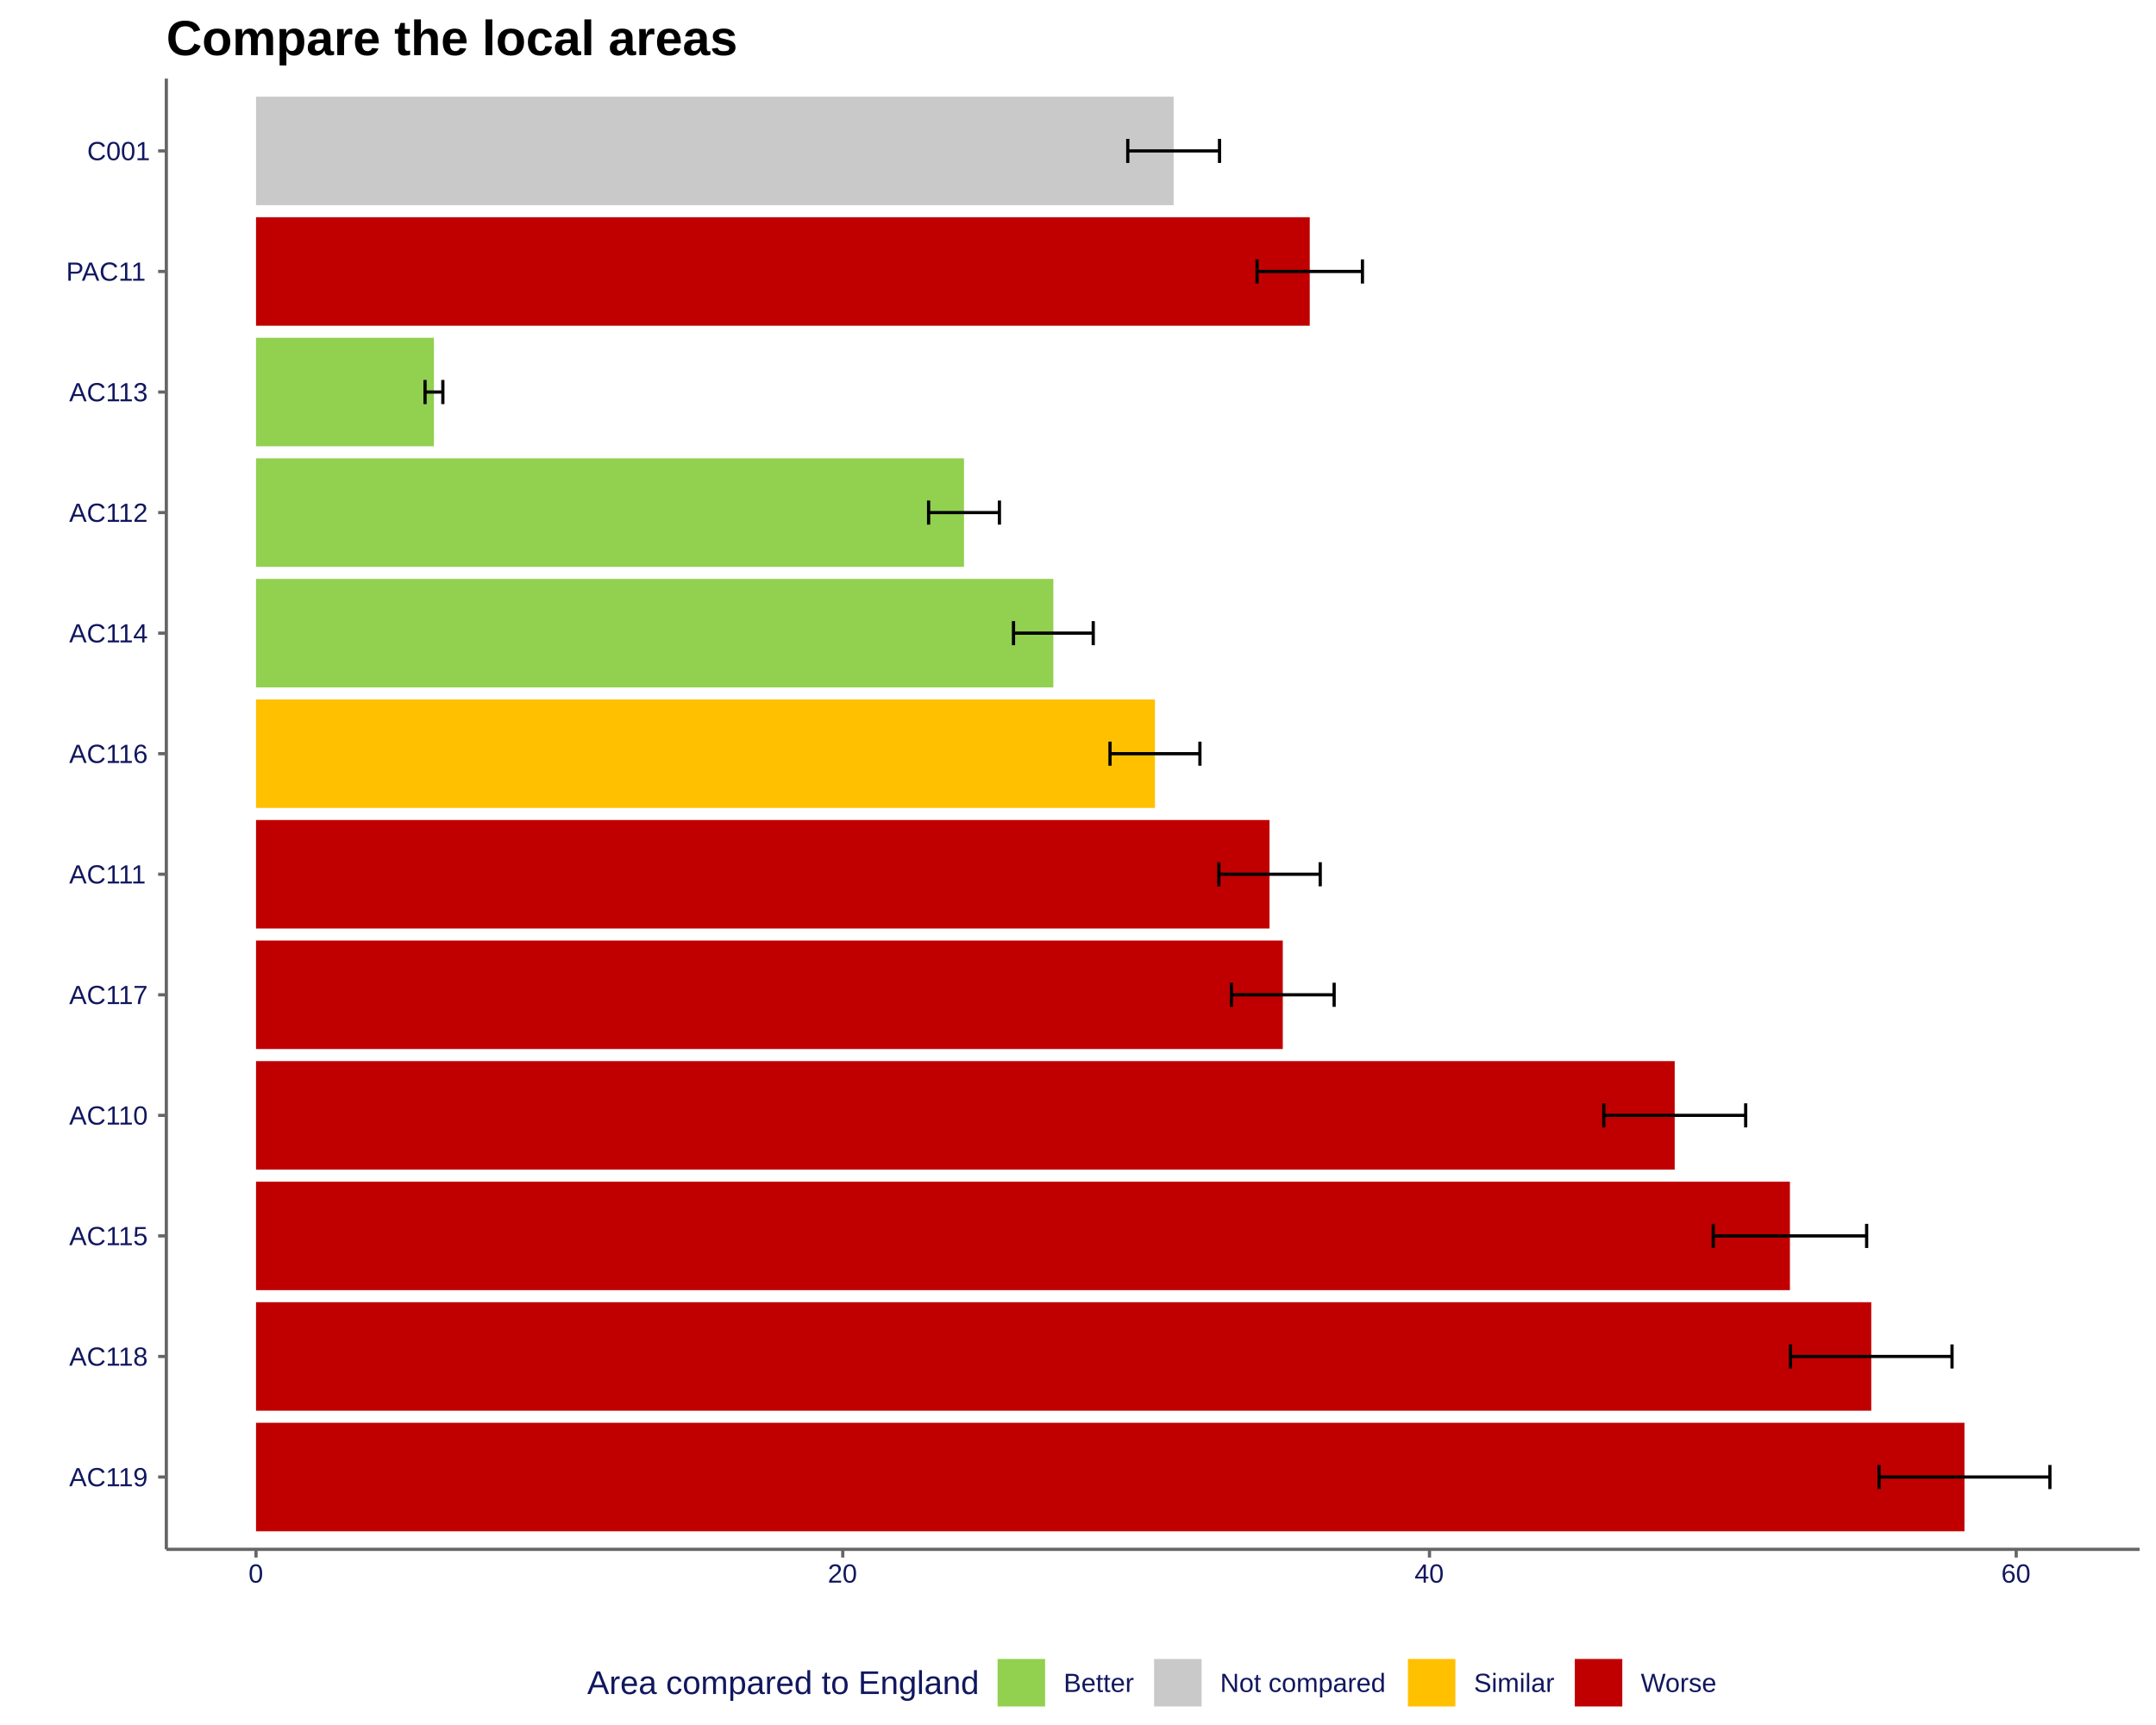
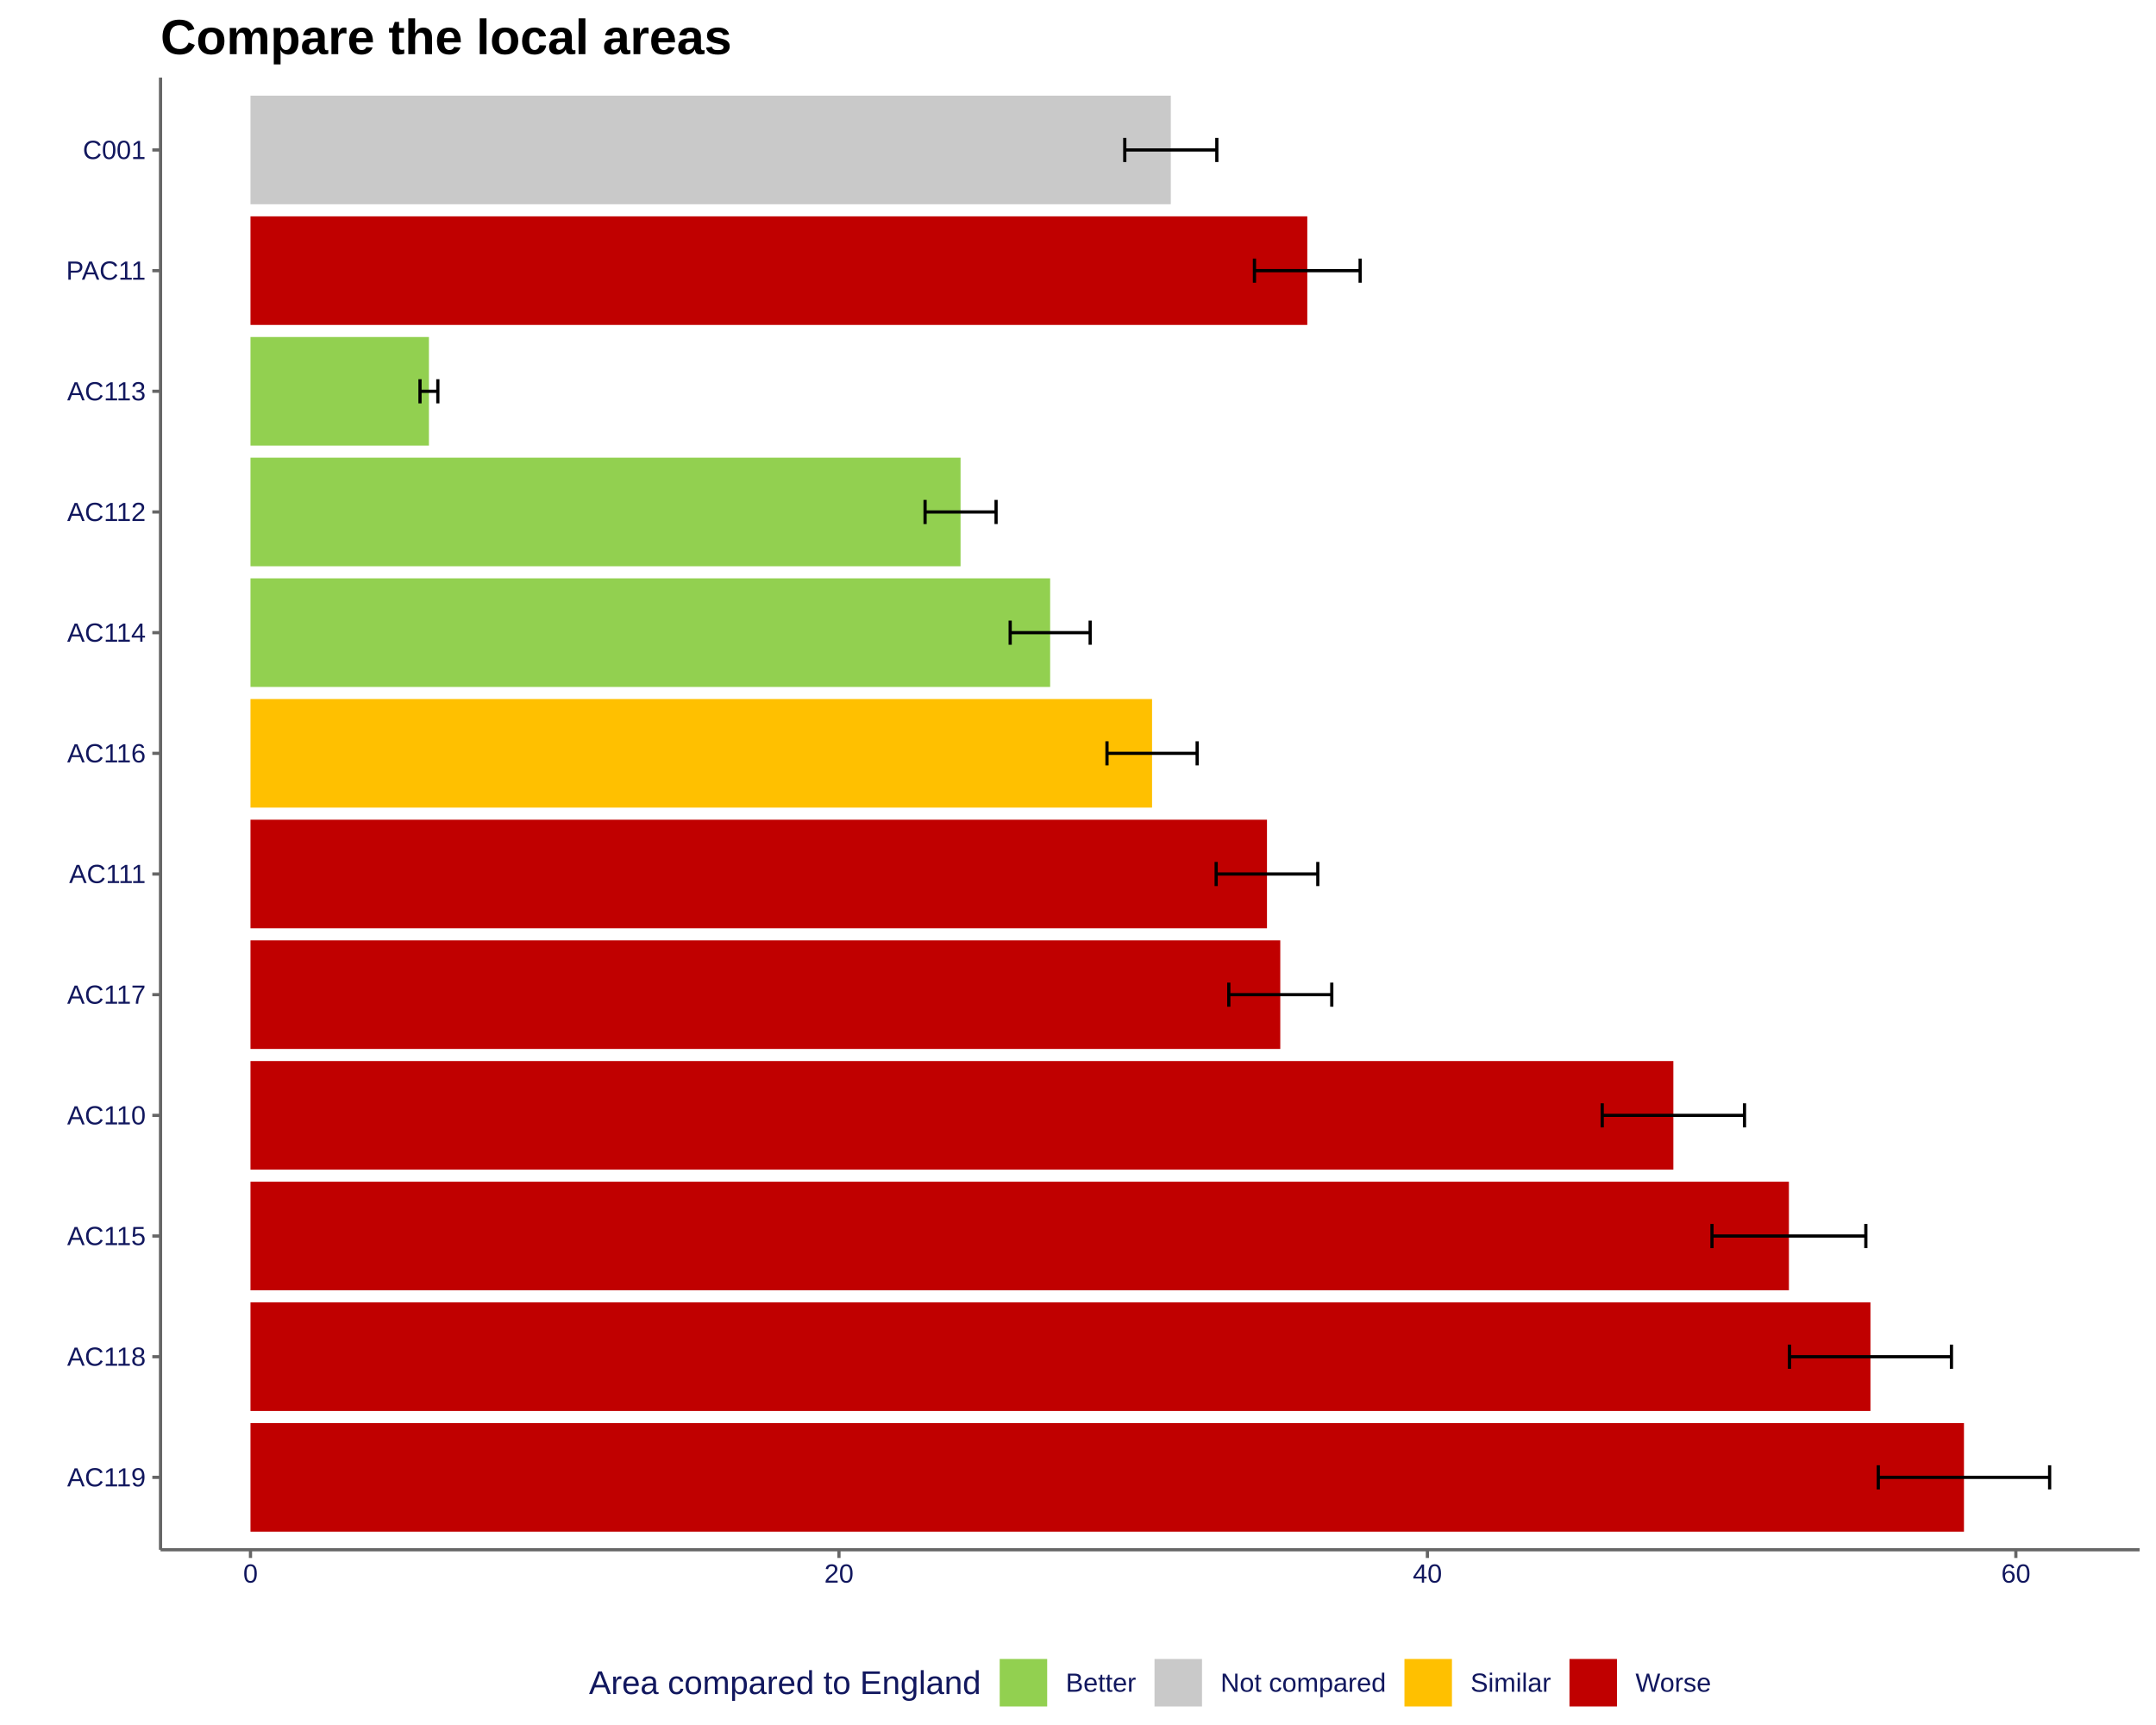
<svg xmlns="http://www.w3.org/2000/svg" viewBox="0 0 720.00 576.00">
  <defs>
    <style type="text/css">
-     line, polyline, path, rect, circle {
+     line, polyline, polygon, path, rect, circle {
      fill: none;
      stroke: #000000;
      stroke-linecap: round;
      stroke-linejoin: round;
      stroke-miterlimit: 10.00;
    }
  </style>
  </defs>
  <rect width="100%" height="100%" style="stroke: none; fill: #FFFFFF;" />
  <defs>
-     <clipPath id="cpNTUuNTQ5M3w3MTQuNTIxfDUxNy4zNDZ8MjYuMjQyMw==">
-       <rect x="55.55" y="26.24" width="658.97" height="491.10" />
+     <clipPath id="cpNTMuNjF8NzE0LjUyfDUxNy40OXwyNS45MA==">
+       <rect x="53.61" y="25.90" width="660.91" height="491.59" />
    </clipPath>
  </defs>
-   <rect x="85.50" y="475.08" width="570.54" height="36.23" style="stroke-width: 1.07; stroke: none; stroke-linecap: butt; fill: #C00000;" clip-path="url(#cpNTUuNTQ5M3w3MTQuNTIxfDUxNy4zNDZ8MjYuMjQyMw==)" />
-   <rect x="85.50" y="434.82" width="539.41" height="36.23" style="stroke-width: 1.07; stroke: none; stroke-linecap: butt; fill: #C00000;" clip-path="url(#cpNTUuNTQ5M3w3MTQuNTIxfDUxNy4zNDZ8MjYuMjQyMw==)" />
-   <rect x="85.50" y="394.57" width="512.25" height="36.23" style="stroke-width: 1.07; stroke: none; stroke-linecap: butt; fill: #C00000;" clip-path="url(#cpNTUuNTQ5M3w3MTQuNTIxfDUxNy4zNDZ8MjYuMjQyMw==)" />
-   <rect x="85.50" y="354.32" width="473.77" height="36.23" style="stroke-width: 1.07; stroke: none; stroke-linecap: butt; fill: #C00000;" clip-path="url(#cpNTUuNTQ5M3w3MTQuNTIxfDUxNy4zNDZ8MjYuMjQyMw==)" />
-   <rect x="85.50" y="314.06" width="342.89" height="36.23" style="stroke-width: 1.07; stroke: none; stroke-linecap: butt; fill: #C00000;" clip-path="url(#cpNTUuNTQ5M3w3MTQuNTIxfDUxNy4zNDZ8MjYuMjQyMw==)" />
-   <rect x="85.50" y="273.81" width="338.46" height="36.23" style="stroke-width: 1.07; stroke: none; stroke-linecap: butt; fill: #C00000;" clip-path="url(#cpNTUuNTQ5M3w3MTQuNTIxfDUxNy4zNDZ8MjYuMjQyMw==)" />
-   <rect x="85.50" y="233.55" width="300.20" height="36.23" style="stroke-width: 1.07; stroke: none; stroke-linecap: butt; fill: #FFC000;" clip-path="url(#cpNTUuNTQ5M3w3MTQuNTIxfDUxNy4zNDZ8MjYuMjQyMw==)" />
-   <rect x="85.50" y="193.30" width="266.27" height="36.23" style="stroke-width: 1.07; stroke: none; stroke-linecap: butt; fill: #92D050;" clip-path="url(#cpNTUuNTQ5M3w3MTQuNTIxfDUxNy4zNDZ8MjYuMjQyMw==)" />
-   <rect x="85.50" y="153.04" width="236.43" height="36.23" style="stroke-width: 1.07; stroke: none; stroke-linecap: butt; fill: #92D050;" clip-path="url(#cpNTUuNTQ5M3w3MTQuNTIxfDUxNy4zNDZ8MjYuMjQyMw==)" />
-   <rect x="85.50" y="112.79" width="59.41" height="36.23" style="stroke-width: 1.07; stroke: none; stroke-linecap: butt; fill: #92D050;" clip-path="url(#cpNTUuNTQ5M3w3MTQuNTIxfDUxNy4zNDZ8MjYuMjQyMw==)" />
-   <rect x="85.50" y="72.53" width="351.89" height="36.23" style="stroke-width: 1.07; stroke: none; stroke-linecap: butt; fill: #C00000;" clip-path="url(#cpNTUuNTQ5M3w3MTQuNTIxfDUxNy4zNDZ8MjYuMjQyMw==)" />
-   <rect x="85.50" y="32.28" width="306.44" height="36.23" style="stroke-width: 1.07; stroke: none; stroke-linecap: butt; fill: #C9C9C9;" clip-path="url(#cpNTUuNTQ5M3w3MTQuNTIxfDUxNy4zNDZ8MjYuMjQyMw==)" />
-   <polyline points="582.97,376.46 582.97,368.40 " style="stroke-width: 1.07; stroke-linecap: butt;" clip-path="url(#cpNTUuNTQ5M3w3MTQuNTIxfDUxNy4zNDZ8MjYuMjQyMw==)" />
-   <polyline points="582.97,372.43 535.59,372.43 " style="stroke-width: 1.07; stroke-linecap: butt;" clip-path="url(#cpNTUuNTQ5M3w3MTQuNTIxfDUxNy4zNDZ8MjYuMjQyMw==)" />
-   <polyline points="535.59,376.46 535.59,368.40 " style="stroke-width: 1.07; stroke-linecap: butt;" clip-path="url(#cpNTUuNTQ5M3w3MTQuNTIxfDUxNy4zNDZ8MjYuMjQyMw==)" />
-   <polyline points="440.89,295.95 440.89,287.90 " style="stroke-width: 1.07; stroke-linecap: butt;" clip-path="url(#cpNTUuNTQ5M3w3MTQuNTIxfDUxNy4zNDZ8MjYuMjQyMw==)" />
-   <polyline points="440.89,291.92 407.04,291.92 " style="stroke-width: 1.07; stroke-linecap: butt;" clip-path="url(#cpNTUuNTQ5M3w3MTQuNTIxfDUxNy4zNDZ8MjYuMjQyMw==)" />
-   <polyline points="407.04,295.95 407.04,287.90 " style="stroke-width: 1.07; stroke-linecap: butt;" clip-path="url(#cpNTUuNTQ5M3w3MTQuNTIxfDUxNy4zNDZ8MjYuMjQyMw==)" />
-   <polyline points="333.76,175.18 333.76,167.13 " style="stroke-width: 1.07; stroke-linecap: butt;" clip-path="url(#cpNTUuNTQ5M3w3MTQuNTIxfDUxNy4zNDZ8MjYuMjQyMw==)" />
-   <polyline points="333.76,171.16 310.11,171.16 " style="stroke-width: 1.07; stroke-linecap: butt;" clip-path="url(#cpNTUuNTQ5M3w3MTQuNTIxfDUxNy4zNDZ8MjYuMjQyMw==)" />
-   <polyline points="310.11,175.18 310.11,167.13 " style="stroke-width: 1.07; stroke-linecap: butt;" clip-path="url(#cpNTUuNTQ5M3w3MTQuNTIxfDUxNy4zNDZ8MjYuMjQyMw==)" />
-   <polyline points="147.89,134.93 147.89,126.88 " style="stroke-width: 1.07; stroke-linecap: butt;" clip-path="url(#cpNTUuNTQ5M3w3MTQuNTIxfDUxNy4zNDZ8MjYuMjQyMw==)" />
-   <polyline points="147.89,130.90 141.94,130.90 " style="stroke-width: 1.07; stroke-linecap: butt;" clip-path="url(#cpNTUuNTQ5M3w3MTQuNTIxfDUxNy4zNDZ8MjYuMjQyMw==)" />
-   <polyline points="141.94,134.93 141.94,126.88 " style="stroke-width: 1.07; stroke-linecap: butt;" clip-path="url(#cpNTUuNTQ5M3w3MTQuNTIxfDUxNy4zNDZ8MjYuMjQyMw==)" />
-   <polyline points="365.09,215.44 365.09,207.39 " style="stroke-width: 1.07; stroke-linecap: butt;" clip-path="url(#cpNTUuNTQ5M3w3MTQuNTIxfDUxNy4zNDZ8MjYuMjQyMw==)" />
-   <polyline points="365.09,211.41 338.46,211.41 " style="stroke-width: 1.07; stroke-linecap: butt;" clip-path="url(#cpNTUuNTQ5M3w3MTQuNTIxfDUxNy4zNDZ8MjYuMjQyMw==)" />
-   <polyline points="338.46,215.44 338.46,207.39 " style="stroke-width: 1.07; stroke-linecap: butt;" clip-path="url(#cpNTUuNTQ5M3w3MTQuNTIxfDUxNy4zNDZ8MjYuMjQyMw==)" />
-   <polyline points="623.37,416.71 623.37,408.66 " style="stroke-width: 1.07; stroke-linecap: butt;" clip-path="url(#cpNTUuNTQ5M3w3MTQuNTIxfDUxNy4zNDZ8MjYuMjQyMw==)" />
-   <polyline points="623.37,412.68 572.14,412.68 " style="stroke-width: 1.07; stroke-linecap: butt;" clip-path="url(#cpNTUuNTQ5M3w3MTQuNTIxfDUxNy4zNDZ8MjYuMjQyMw==)" />
-   <polyline points="572.14,416.71 572.14,408.66 " style="stroke-width: 1.07; stroke-linecap: butt;" clip-path="url(#cpNTUuNTQ5M3w3MTQuNTIxfDUxNy4zNDZ8MjYuMjQyMw==)" />
-   <polyline points="400.71,255.69 400.71,247.64 " style="stroke-width: 1.07; stroke-linecap: butt;" clip-path="url(#cpNTUuNTQ5M3w3MTQuNTIxfDUxNy4zNDZ8MjYuMjQyMw==)" />
-   <polyline points="400.71,251.67 370.69,251.67 " style="stroke-width: 1.07; stroke-linecap: butt;" clip-path="url(#cpNTUuNTQ5M3w3MTQuNTIxfDUxNy4zNDZ8MjYuMjQyMw==)" />
-   <polyline points="370.69,255.69 370.69,247.64 " style="stroke-width: 1.07; stroke-linecap: butt;" clip-path="url(#cpNTUuNTQ5M3w3MTQuNTIxfDUxNy4zNDZ8MjYuMjQyMw==)" />
-   <polyline points="445.54,336.20 445.54,328.15 " style="stroke-width: 1.07; stroke-linecap: butt;" clip-path="url(#cpNTUuNTQ5M3w3MTQuNTIxfDUxNy4zNDZ8MjYuMjQyMw==)" />
-   <polyline points="445.54,332.18 411.25,332.18 " style="stroke-width: 1.07; stroke-linecap: butt;" clip-path="url(#cpNTUuNTQ5M3w3MTQuNTIxfDUxNy4zNDZ8MjYuMjQyMw==)" />
-   <polyline points="411.25,336.20 411.25,328.15 " style="stroke-width: 1.07; stroke-linecap: butt;" clip-path="url(#cpNTUuNTQ5M3w3MTQuNTIxfDUxNy4zNDZ8MjYuMjQyMw==)" />
-   <polyline points="651.88,456.96 651.88,448.91 " style="stroke-width: 1.07; stroke-linecap: butt;" clip-path="url(#cpNTUuNTQ5M3w3MTQuNTIxfDUxNy4zNDZ8MjYuMjQyMw==)" />
-   <polyline points="651.88,452.94 597.94,452.94 " style="stroke-width: 1.07; stroke-linecap: butt;" clip-path="url(#cpNTUuNTQ5M3w3MTQuNTIxfDUxNy4zNDZ8MjYuMjQyMw==)" />
-   <polyline points="597.94,456.96 597.94,448.91 " style="stroke-width: 1.07; stroke-linecap: butt;" clip-path="url(#cpNTUuNTQ5M3w3MTQuNTIxfDUxNy4zNDZ8MjYuMjQyMw==)" />
-   <polyline points="684.57,497.22 684.57,489.17 " style="stroke-width: 1.07; stroke-linecap: butt;" clip-path="url(#cpNTUuNTQ5M3w3MTQuNTIxfDUxNy4zNDZ8MjYuMjQyMw==)" />
-   <polyline points="684.57,493.19 627.51,493.19 " style="stroke-width: 1.07; stroke-linecap: butt;" clip-path="url(#cpNTUuNTQ5M3w3MTQuNTIxfDUxNy4zNDZ8MjYuMjQyMw==)" />
-   <polyline points="627.51,497.22 627.51,489.17 " style="stroke-width: 1.07; stroke-linecap: butt;" clip-path="url(#cpNTUuNTQ5M3w3MTQuNTIxfDUxNy4zNDZ8MjYuMjQyMw==)" />
-   <polyline points="454.99,94.67 454.99,86.62 " style="stroke-width: 1.07; stroke-linecap: butt;" clip-path="url(#cpNTUuNTQ5M3w3MTQuNTIxfDUxNy4zNDZ8MjYuMjQyMw==)" />
-   <polyline points="454.99,90.65 419.80,90.65 " style="stroke-width: 1.07; stroke-linecap: butt;" clip-path="url(#cpNTUuNTQ5M3w3MTQuNTIxfDUxNy4zNDZ8MjYuMjQyMw==)" />
-   <polyline points="419.80,94.67 419.80,86.62 " style="stroke-width: 1.07; stroke-linecap: butt;" clip-path="url(#cpNTUuNTQ5M3w3MTQuNTIxfDUxNy4zNDZ8MjYuMjQyMw==)" />
-   <polyline points="407.26,54.42 407.26,46.37 " style="stroke-width: 1.07; stroke-linecap: butt;" clip-path="url(#cpNTUuNTQ5M3w3MTQuNTIxfDUxNy4zNDZ8MjYuMjQyMw==)" />
-   <polyline points="407.26,50.39 376.62,50.39 " style="stroke-width: 1.07; stroke-linecap: butt;" clip-path="url(#cpNTUuNTQ5M3w3MTQuNTIxfDUxNy4zNDZ8MjYuMjQyMw==)" />
-   <polyline points="376.62,54.42 376.62,46.37 " style="stroke-width: 1.07; stroke-linecap: butt;" clip-path="url(#cpNTUuNTQ5M3w3MTQuNTIxfDUxNy4zNDZ8MjYuMjQyMw==)" />
+   <rect x="83.65" y="475.18" width="572.22" height="36.26" style="stroke-width: 1.07; stroke: none; stroke-linecap: butt; fill: #C00000;" clip-path="url(#cpNTMuNjF8NzE0LjUyfDUxNy40OXwyNS45MA==)" />
+   <rect x="83.65" y="434.88" width="540.99" height="36.26" style="stroke-width: 1.07; stroke: none; stroke-linecap: butt; fill: #C00000;" clip-path="url(#cpNTMuNjF8NzE0LjUyfDUxNy40OXwyNS45MA==)" />
+   <rect x="83.65" y="394.59" width="513.76" height="36.26" style="stroke-width: 1.07; stroke: none; stroke-linecap: butt; fill: #C00000;" clip-path="url(#cpNTMuNjF8NzE0LjUyfDUxNy40OXwyNS45MA==)" />
+   <rect x="83.65" y="354.30" width="475.17" height="36.26" style="stroke-width: 1.07; stroke: none; stroke-linecap: butt; fill: #C00000;" clip-path="url(#cpNTMuNjF8NzE0LjUyfDUxNy40OXwyNS45MA==)" />
+   <rect x="83.65" y="314.00" width="343.90" height="36.26" style="stroke-width: 1.07; stroke: none; stroke-linecap: butt; fill: #C00000;" clip-path="url(#cpNTMuNjF8NzE0LjUyfDUxNy40OXwyNS45MA==)" />
+   <rect x="83.65" y="273.71" width="339.46" height="36.26" style="stroke-width: 1.07; stroke: none; stroke-linecap: butt; fill: #C00000;" clip-path="url(#cpNTMuNjF8NzE0LjUyfDUxNy40OXwyNS45MA==)" />
+   <rect x="83.65" y="233.41" width="301.08" height="36.26" style="stroke-width: 1.07; stroke: none; stroke-linecap: butt; fill: #FFC000;" clip-path="url(#cpNTMuNjF8NzE0LjUyfDUxNy40OXwyNS45MA==)" />
+   <rect x="83.65" y="193.12" width="267.05" height="36.26" style="stroke-width: 1.07; stroke: none; stroke-linecap: butt; fill: #92D050;" clip-path="url(#cpNTMuNjF8NzE0LjUyfDUxNy40OXwyNS45MA==)" />
+   <rect x="83.65" y="152.82" width="237.13" height="36.26" style="stroke-width: 1.07; stroke: none; stroke-linecap: butt; fill: #92D050;" clip-path="url(#cpNTMuNjF8NzE0LjUyfDUxNy40OXwyNS45MA==)" />
+   <rect x="83.65" y="112.53" width="59.59" height="36.26" style="stroke-width: 1.07; stroke: none; stroke-linecap: butt; fill: #92D050;" clip-path="url(#cpNTMuNjF8NzE0LjUyfDUxNy40OXwyNS45MA==)" />
+   <rect x="83.65" y="72.24" width="352.92" height="36.26" style="stroke-width: 1.07; stroke: none; stroke-linecap: butt; fill: #C00000;" clip-path="url(#cpNTMuNjF8NzE0LjUyfDUxNy40OXwyNS45MA==)" />
+   <rect x="83.65" y="31.94" width="307.34" height="36.26" style="stroke-width: 1.07; stroke: none; stroke-linecap: butt; fill: #C9C9C9;" clip-path="url(#cpNTMuNjF8NzE0LjUyfDUxNy40OXwyNS45MA==)" />
+   <polyline points="582.58,376.46 582.58,368.40 " style="stroke-width: 1.07; stroke-linecap: butt;" clip-path="url(#cpNTMuNjF8NzE0LjUyfDUxNy40OXwyNS45MA==)" />
+   <polyline points="582.58,372.43 535.06,372.43 " style="stroke-width: 1.07; stroke-linecap: butt;" clip-path="url(#cpNTMuNjF8NzE0LjUyfDUxNy40OXwyNS45MA==)" />
+   <polyline points="535.06,376.46 535.06,368.40 " style="stroke-width: 1.07; stroke-linecap: butt;" clip-path="url(#cpNTMuNjF8NzE0LjUyfDUxNy40OXwyNS45MA==)" />
+   <polyline points="440.08,295.87 440.08,287.81 " style="stroke-width: 1.07; stroke-linecap: butt;" clip-path="url(#cpNTMuNjF8NzE0LjUyfDUxNy40OXwyNS45MA==)" />
+   <polyline points="440.08,291.84 406.14,291.84 " style="stroke-width: 1.07; stroke-linecap: butt;" clip-path="url(#cpNTMuNjF8NzE0LjUyfDUxNy40OXwyNS45MA==)" />
+   <polyline points="406.14,295.87 406.14,287.81 " style="stroke-width: 1.07; stroke-linecap: butt;" clip-path="url(#cpNTMuNjF8NzE0LjUyfDUxNy40OXwyNS45MA==)" />
+   <polyline points="332.64,174.99 332.64,166.93 " style="stroke-width: 1.07; stroke-linecap: butt;" clip-path="url(#cpNTMuNjF8NzE0LjUyfDUxNy40OXwyNS45MA==)" />
+   <polyline points="332.64,170.96 308.93,170.96 " style="stroke-width: 1.07; stroke-linecap: butt;" clip-path="url(#cpNTMuNjF8NzE0LjUyfDUxNy40OXwyNS45MA==)" />
+   <polyline points="308.93,174.99 308.93,166.93 " style="stroke-width: 1.07; stroke-linecap: butt;" clip-path="url(#cpNTMuNjF8NzE0LjUyfDUxNy40OXwyNS45MA==)" />
+   <polyline points="146.22,134.69 146.22,126.63 " style="stroke-width: 1.07; stroke-linecap: butt;" clip-path="url(#cpNTMuNjF8NzE0LjUyfDUxNy40OXwyNS45MA==)" />
+   <polyline points="146.22,130.66 140.26,130.66 " style="stroke-width: 1.07; stroke-linecap: butt;" clip-path="url(#cpNTMuNjF8NzE0LjUyfDUxNy40OXwyNS45MA==)" />
+   <polyline points="140.26,134.69 140.26,126.63 " style="stroke-width: 1.07; stroke-linecap: butt;" clip-path="url(#cpNTMuNjF8NzE0LjUyfDUxNy40OXwyNS45MA==)" />
+   <polyline points="364.06,215.28 364.06,207.22 " style="stroke-width: 1.07; stroke-linecap: butt;" clip-path="url(#cpNTMuNjF8NzE0LjUyfDUxNy40OXwyNS45MA==)" />
+   <polyline points="364.06,211.25 337.35,211.25 " style="stroke-width: 1.07; stroke-linecap: butt;" clip-path="url(#cpNTMuNjF8NzE0LjUyfDUxNy40OXwyNS45MA==)" />
+   <polyline points="337.35,215.28 337.35,207.22 " style="stroke-width: 1.07; stroke-linecap: butt;" clip-path="url(#cpNTMuNjF8NzE0LjUyfDUxNy40OXwyNS45MA==)" />
+   <polyline points="623.10,416.75 623.10,408.69 " style="stroke-width: 1.07; stroke-linecap: butt;" clip-path="url(#cpNTMuNjF8NzE0LjUyfDUxNy40OXwyNS45MA==)" />
+   <polyline points="623.10,412.72 571.72,412.72 " style="stroke-width: 1.07; stroke-linecap: butt;" clip-path="url(#cpNTMuNjF8NzE0LjUyfDUxNy40OXwyNS45MA==)" />
+   <polyline points="571.72,416.75 571.72,408.69 " style="stroke-width: 1.07; stroke-linecap: butt;" clip-path="url(#cpNTMuNjF8NzE0LjUyfDUxNy40OXwyNS45MA==)" />
+   <polyline points="399.79,255.57 399.79,247.52 " style="stroke-width: 1.07; stroke-linecap: butt;" clip-path="url(#cpNTMuNjF8NzE0LjUyfDUxNy40OXwyNS45MA==)" />
+   <polyline points="399.79,251.55 369.68,251.55 " style="stroke-width: 1.07; stroke-linecap: butt;" clip-path="url(#cpNTMuNjF8NzE0LjUyfDUxNy40OXwyNS45MA==)" />
+   <polyline points="369.68,255.57 369.68,247.52 " style="stroke-width: 1.07; stroke-linecap: butt;" clip-path="url(#cpNTMuNjF8NzE0LjUyfDUxNy40OXwyNS45MA==)" />
+   <polyline points="444.75,336.16 444.75,328.10 " style="stroke-width: 1.07; stroke-linecap: butt;" clip-path="url(#cpNTMuNjF8NzE0LjUyfDUxNy40OXwyNS45MA==)" />
+   <polyline points="444.75,332.13 410.36,332.13 " style="stroke-width: 1.07; stroke-linecap: butt;" clip-path="url(#cpNTMuNjF8NzE0LjUyfDUxNy40OXwyNS45MA==)" />
+   <polyline points="410.36,336.16 410.36,328.10 " style="stroke-width: 1.07; stroke-linecap: butt;" clip-path="url(#cpNTMuNjF8NzE0LjUyfDUxNy40OXwyNS45MA==)" />
+   <polyline points="651.69,457.05 651.69,448.99 " style="stroke-width: 1.07; stroke-linecap: butt;" clip-path="url(#cpNTMuNjF8NzE0LjUyfDUxNy40OXwyNS45MA==)" />
+   <polyline points="651.69,453.02 597.60,453.02 " style="stroke-width: 1.07; stroke-linecap: butt;" clip-path="url(#cpNTMuNjF8NzE0LjUyfDUxNy40OXwyNS45MA==)" />
+   <polyline points="597.60,457.05 597.60,448.99 " style="stroke-width: 1.07; stroke-linecap: butt;" clip-path="url(#cpNTMuNjF8NzE0LjUyfDUxNy40OXwyNS45MA==)" />
+   <polyline points="684.48,497.34 684.48,489.28 " style="stroke-width: 1.07; stroke-linecap: butt;" clip-path="url(#cpNTMuNjF8NzE0LjUyfDUxNy40OXwyNS45MA==)" />
+   <polyline points="684.48,493.31 627.26,493.31 " style="stroke-width: 1.07; stroke-linecap: butt;" clip-path="url(#cpNTMuNjF8NzE0LjUyfDUxNy40OXwyNS45MA==)" />
+   <polyline points="627.26,497.34 627.26,489.28 " style="stroke-width: 1.07; stroke-linecap: butt;" clip-path="url(#cpNTMuNjF8NzE0LjUyfDUxNy40OXwyNS45MA==)" />
+   <polyline points="454.22,94.40 454.22,86.34 " style="stroke-width: 1.07; stroke-linecap: butt;" clip-path="url(#cpNTMuNjF8NzE0LjUyfDUxNy40OXwyNS45MA==)" />
+   <polyline points="454.22,90.37 418.93,90.37 " style="stroke-width: 1.07; stroke-linecap: butt;" clip-path="url(#cpNTMuNjF8NzE0LjUyfDUxNy40OXwyNS45MA==)" />
+   <polyline points="418.93,94.40 418.93,86.34 " style="stroke-width: 1.07; stroke-linecap: butt;" clip-path="url(#cpNTMuNjF8NzE0LjUyfDUxNy40OXwyNS45MA==)" />
+   <polyline points="406.36,54.10 406.36,46.05 " style="stroke-width: 1.07; stroke-linecap: butt;" clip-path="url(#cpNTMuNjF8NzE0LjUyfDUxNy40OXwyNS45MA==)" />
+   <polyline points="406.36,50.07 375.62,50.07 " style="stroke-width: 1.07; stroke-linecap: butt;" clip-path="url(#cpNTMuNjF8NzE0LjUyfDUxNy40OXwyNS45MA==)" />
+   <polyline points="375.62,54.10 375.62,46.05 " style="stroke-width: 1.07; stroke-linecap: butt;" clip-path="url(#cpNTMuNjF8NzE0LjUyfDUxNy40OXwyNS45MA==)" />
  <defs>
-     <clipPath id="cpMHw3MjB8NTc2fDA=">
+     <clipPath id="cpMC4wMHw3MjAuMDB8NTc2LjAwfDAuMDA=">
      <rect x="0.00" y="0.00" width="720.00" height="576.00" />
    </clipPath>
  </defs>
-   <polyline points="55.55,517.35 55.55,26.24 " style="stroke-width: 1.07; stroke: #666666; stroke-linecap: butt;" clip-path="url(#cpMHw3MjB8NTc2fDA=)" />
-   <g clip-path="url(#cpMHw3MjB8NTc2fDA=)">
-     <text x="23.10" y="496.29" style="font-size: 8.80px; fill: #11175E; font-family: Liberation Sans;" textLength="27.52px" lengthAdjust="spacingAndGlyphs">AC119</text>
+   <polyline points="53.61,517.49 53.61,25.90 " style="stroke-width: 1.07; stroke: #666666; stroke-linecap: butt;" clip-path="url(#cpMC4wMHw3MjAuMDB8NTc2LjAwfDAuMDA=)" />
+   <g clip-path="url(#cpMC4wMHw3MjAuMDB8NTc2LjAwfDAuMDA=)">
+     <text x="22.43" y="496.33" style="font-size: 8.80px; fill: #11175E; font-family: Liberation Sans;" textLength="26.25px" lengthAdjust="spacingAndGlyphs">AC119</text>
  </g>
-   <g clip-path="url(#cpMHw3MjB8NTc2fDA=)">
-     <text x="23.10" y="456.03" style="font-size: 8.80px; fill: #11175E; font-family: Liberation Sans;" textLength="27.52px" lengthAdjust="spacingAndGlyphs">AC118</text>
+   <g clip-path="url(#cpMC4wMHw3MjAuMDB8NTc2LjAwfDAuMDA=)">
+     <text x="22.43" y="456.04" style="font-size: 8.80px; fill: #11175E; font-family: Liberation Sans;" textLength="26.25px" lengthAdjust="spacingAndGlyphs">AC118</text>
  </g>
-   <g clip-path="url(#cpMHw3MjB8NTc2fDA=)">
-     <text x="23.10" y="415.78" style="font-size: 8.80px; fill: #11175E; font-family: Liberation Sans;" textLength="27.52px" lengthAdjust="spacingAndGlyphs">AC115</text>
+   <g clip-path="url(#cpMC4wMHw3MjAuMDB8NTc2LjAwfDAuMDA=)">
+     <text x="22.43" y="415.75" style="font-size: 8.80px; fill: #11175E; font-family: Liberation Sans;" textLength="26.25px" lengthAdjust="spacingAndGlyphs">AC115</text>
  </g>
-   <g clip-path="url(#cpMHw3MjB8NTc2fDA=)">
-     <text x="23.10" y="375.52" style="font-size: 8.80px; fill: #11175E; font-family: Liberation Sans;" textLength="27.52px" lengthAdjust="spacingAndGlyphs">AC110</text>
+   <g clip-path="url(#cpMC4wMHw3MjAuMDB8NTc2LjAwfDAuMDA=)">
+     <text x="22.43" y="375.45" style="font-size: 8.80px; fill: #11175E; font-family: Liberation Sans;" textLength="26.25px" lengthAdjust="spacingAndGlyphs">AC110</text>
  </g>
-   <g clip-path="url(#cpMHw3MjB8NTc2fDA=)">
-     <text x="23.10" y="335.27" style="font-size: 8.80px; fill: #11175E; font-family: Liberation Sans;" textLength="27.52px" lengthAdjust="spacingAndGlyphs">AC117</text>
+   <g clip-path="url(#cpMC4wMHw3MjAuMDB8NTc2LjAwfDAuMDA=)">
+     <text x="22.43" y="335.16" style="font-size: 8.80px; fill: #11175E; font-family: Liberation Sans;" textLength="26.25px" lengthAdjust="spacingAndGlyphs">AC117</text>
  </g>
-   <g clip-path="url(#cpMHw3MjB8NTc2fDA=)">
-     <text x="23.10" y="295.01" style="font-size: 8.80px; fill: #11175E; font-family: Liberation Sans;" textLength="27.52px" lengthAdjust="spacingAndGlyphs">AC111</text>
+   <g clip-path="url(#cpMC4wMHw3MjAuMDB8NTc2LjAwfDAuMDA=)">
+     <text x="23.09" y="294.86" style="font-size: 8.80px; fill: #11175E; font-family: Liberation Sans;" textLength="25.59px" lengthAdjust="spacingAndGlyphs">AC111</text>
  </g>
-   <g clip-path="url(#cpMHw3MjB8NTc2fDA=)">
-     <text x="23.10" y="254.76" style="font-size: 8.80px; fill: #11175E; font-family: Liberation Sans;" textLength="27.52px" lengthAdjust="spacingAndGlyphs">AC116</text>
+   <g clip-path="url(#cpMC4wMHw3MjAuMDB8NTc2LjAwfDAuMDA=)">
+     <text x="22.43" y="254.57" style="font-size: 8.80px; fill: #11175E; font-family: Liberation Sans;" textLength="26.25px" lengthAdjust="spacingAndGlyphs">AC116</text>
  </g>
-   <g clip-path="url(#cpMHw3MjB8NTc2fDA=)">
-     <text x="23.10" y="214.51" style="font-size: 8.80px; fill: #11175E; font-family: Liberation Sans;" textLength="27.52px" lengthAdjust="spacingAndGlyphs">AC114</text>
+   <g clip-path="url(#cpMC4wMHw3MjAuMDB8NTc2LjAwfDAuMDA=)">
+     <text x="22.43" y="214.27" style="font-size: 8.80px; fill: #11175E; font-family: Liberation Sans;" textLength="26.25px" lengthAdjust="spacingAndGlyphs">AC114</text>
  </g>
-   <g clip-path="url(#cpMHw3MjB8NTc2fDA=)">
-     <text x="23.10" y="174.25" style="font-size: 8.80px; fill: #11175E; font-family: Liberation Sans;" textLength="27.52px" lengthAdjust="spacingAndGlyphs">AC112</text>
+   <g clip-path="url(#cpMC4wMHw3MjAuMDB8NTc2LjAwfDAuMDA=)">
+     <text x="22.43" y="173.98" style="font-size: 8.80px; fill: #11175E; font-family: Liberation Sans;" textLength="26.25px" lengthAdjust="spacingAndGlyphs">AC112</text>
  </g>
-   <g clip-path="url(#cpMHw3MjB8NTc2fDA=)">
-     <text x="23.10" y="134.00" style="font-size: 8.80px; fill: #11175E; font-family: Liberation Sans;" textLength="27.52px" lengthAdjust="spacingAndGlyphs">AC113</text>
+   <g clip-path="url(#cpMC4wMHw3MjAuMDB8NTc2LjAwfDAuMDA=)">
+     <text x="22.43" y="133.69" style="font-size: 8.80px; fill: #11175E; font-family: Liberation Sans;" textLength="26.25px" lengthAdjust="spacingAndGlyphs">AC113</text>
  </g>
-   <g clip-path="url(#cpMHw3MjB8NTc2fDA=)">
-     <text x="22.10" y="93.74" style="font-size: 8.80px; fill: #11175E; font-family: Liberation Sans;" textLength="28.52px" lengthAdjust="spacingAndGlyphs">PAC11</text>
+   <g clip-path="url(#cpMC4wMHw3MjAuMDB8NTc2LjAwfDAuMDA=)">
+     <text x="22.10" y="93.39" style="font-size: 8.80px; fill: #11175E; font-family: Liberation Sans;" textLength="26.58px" lengthAdjust="spacingAndGlyphs">PAC11</text>
  </g>
-   <g clip-path="url(#cpMHw3MjB8NTc2fDA=)">
-     <text x="29.10" y="53.49" style="font-size: 8.80px; fill: #11175E; font-family: Liberation Sans;" textLength="21.52px" lengthAdjust="spacingAndGlyphs">C001</text>
+   <g clip-path="url(#cpMC4wMHw3MjAuMDB8NTc2LjAwfDAuMDA=)">
+     <text x="27.65" y="53.10" style="font-size: 8.80px; fill: #11175E; font-family: Liberation Sans;" textLength="21.03px" lengthAdjust="spacingAndGlyphs">C001</text>
  </g>
-   <polyline points="52.81,493.19 55.55,493.19 " style="stroke-width: 1.07; stroke: #666666; stroke-linecap: butt;" clip-path="url(#cpMHw3MjB8NTc2fDA=)" />
-   <polyline points="52.81,452.94 55.55,452.94 " style="stroke-width: 1.07; stroke: #666666; stroke-linecap: butt;" clip-path="url(#cpMHw3MjB8NTc2fDA=)" />
-   <polyline points="52.81,412.68 55.55,412.68 " style="stroke-width: 1.07; stroke: #666666; stroke-linecap: butt;" clip-path="url(#cpMHw3MjB8NTc2fDA=)" />
-   <polyline points="52.81,372.43 55.55,372.43 " style="stroke-width: 1.07; stroke: #666666; stroke-linecap: butt;" clip-path="url(#cpMHw3MjB8NTc2fDA=)" />
-   <polyline points="52.81,332.18 55.55,332.18 " style="stroke-width: 1.07; stroke: #666666; stroke-linecap: butt;" clip-path="url(#cpMHw3MjB8NTc2fDA=)" />
-   <polyline points="52.81,291.92 55.55,291.92 " style="stroke-width: 1.07; stroke: #666666; stroke-linecap: butt;" clip-path="url(#cpMHw3MjB8NTc2fDA=)" />
-   <polyline points="52.81,251.67 55.55,251.67 " style="stroke-width: 1.07; stroke: #666666; stroke-linecap: butt;" clip-path="url(#cpMHw3MjB8NTc2fDA=)" />
-   <polyline points="52.81,211.41 55.55,211.41 " style="stroke-width: 1.07; stroke: #666666; stroke-linecap: butt;" clip-path="url(#cpMHw3MjB8NTc2fDA=)" />
-   <polyline points="52.81,171.16 55.55,171.16 " style="stroke-width: 1.07; stroke: #666666; stroke-linecap: butt;" clip-path="url(#cpMHw3MjB8NTc2fDA=)" />
-   <polyline points="52.81,130.90 55.55,130.90 " style="stroke-width: 1.07; stroke: #666666; stroke-linecap: butt;" clip-path="url(#cpMHw3MjB8NTc2fDA=)" />
-   <polyline points="52.81,90.65 55.55,90.65 " style="stroke-width: 1.07; stroke: #666666; stroke-linecap: butt;" clip-path="url(#cpMHw3MjB8NTc2fDA=)" />
-   <polyline points="52.81,50.39 55.55,50.39 " style="stroke-width: 1.07; stroke: #666666; stroke-linecap: butt;" clip-path="url(#cpMHw3MjB8NTc2fDA=)" />
-   <polyline points="55.55,517.35 714.52,517.35 " style="stroke-width: 1.07; stroke: #666666; stroke-linecap: butt;" clip-path="url(#cpMHw3MjB8NTc2fDA=)" />
-   <polyline points="85.50,520.09 85.50,517.35 " style="stroke-width: 1.07; stroke: #666666; stroke-linecap: butt;" clip-path="url(#cpMHw3MjB8NTc2fDA=)" />
-   <polyline points="281.44,520.09 281.44,517.35 " style="stroke-width: 1.07; stroke: #666666; stroke-linecap: butt;" clip-path="url(#cpMHw3MjB8NTc2fDA=)" />
-   <polyline points="477.38,520.09 477.38,517.35 " style="stroke-width: 1.07; stroke: #666666; stroke-linecap: butt;" clip-path="url(#cpMHw3MjB8NTc2fDA=)" />
-   <polyline points="673.32,520.09 673.32,517.35 " style="stroke-width: 1.07; stroke: #666666; stroke-linecap: butt;" clip-path="url(#cpMHw3MjB8NTc2fDA=)" />
-   <g clip-path="url(#cpMHw3MjB8NTc2fDA=)">
-     <text x="83.00" y="528.46" style="font-size: 8.80px; fill: #11175E; font-family: Liberation Sans;" textLength="5.01px" lengthAdjust="spacingAndGlyphs">0</text>
+   <polyline points="50.87,493.31 53.61,493.31 " style="stroke-width: 1.07; stroke: #666666; stroke-linecap: butt;" clip-path="url(#cpMC4wMHw3MjAuMDB8NTc2LjAwfDAuMDA=)" />
+   <polyline points="50.87,453.02 53.61,453.02 " style="stroke-width: 1.07; stroke: #666666; stroke-linecap: butt;" clip-path="url(#cpMC4wMHw3MjAuMDB8NTc2LjAwfDAuMDA=)" />
+   <polyline points="50.87,412.72 53.61,412.72 " style="stroke-width: 1.07; stroke: #666666; stroke-linecap: butt;" clip-path="url(#cpMC4wMHw3MjAuMDB8NTc2LjAwfDAuMDA=)" />
+   <polyline points="50.87,372.43 53.61,372.43 " style="stroke-width: 1.07; stroke: #666666; stroke-linecap: butt;" clip-path="url(#cpMC4wMHw3MjAuMDB8NTc2LjAwfDAuMDA=)" />
+   <polyline points="50.87,332.13 53.61,332.13 " style="stroke-width: 1.07; stroke: #666666; stroke-linecap: butt;" clip-path="url(#cpMC4wMHw3MjAuMDB8NTc2LjAwfDAuMDA=)" />
+   <polyline points="50.87,291.84 53.61,291.84 " style="stroke-width: 1.07; stroke: #666666; stroke-linecap: butt;" clip-path="url(#cpMC4wMHw3MjAuMDB8NTc2LjAwfDAuMDA=)" />
+   <polyline points="50.87,251.55 53.61,251.55 " style="stroke-width: 1.07; stroke: #666666; stroke-linecap: butt;" clip-path="url(#cpMC4wMHw3MjAuMDB8NTc2LjAwfDAuMDA=)" />
+   <polyline points="50.87,211.25 53.61,211.25 " style="stroke-width: 1.07; stroke: #666666; stroke-linecap: butt;" clip-path="url(#cpMC4wMHw3MjAuMDB8NTc2LjAwfDAuMDA=)" />
+   <polyline points="50.87,170.96 53.61,170.96 " style="stroke-width: 1.07; stroke: #666666; stroke-linecap: butt;" clip-path="url(#cpMC4wMHw3MjAuMDB8NTc2LjAwfDAuMDA=)" />
+   <polyline points="50.87,130.66 53.61,130.66 " style="stroke-width: 1.07; stroke: #666666; stroke-linecap: butt;" clip-path="url(#cpMC4wMHw3MjAuMDB8NTc2LjAwfDAuMDA=)" />
+   <polyline points="50.87,90.37 53.61,90.37 " style="stroke-width: 1.07; stroke: #666666; stroke-linecap: butt;" clip-path="url(#cpMC4wMHw3MjAuMDB8NTc2LjAwfDAuMDA=)" />
+   <polyline points="50.87,50.07 53.61,50.07 " style="stroke-width: 1.07; stroke: #666666; stroke-linecap: butt;" clip-path="url(#cpMC4wMHw3MjAuMDB8NTc2LjAwfDAuMDA=)" />
+   <polyline points="53.61,517.49 714.52,517.49 " style="stroke-width: 1.07; stroke: #666666; stroke-linecap: butt;" clip-path="url(#cpMC4wMHw3MjAuMDB8NTc2LjAwfDAuMDA=)" />
+   <polyline points="83.65,520.23 83.65,517.49 " style="stroke-width: 1.07; stroke: #666666; stroke-linecap: butt;" clip-path="url(#cpMC4wMHw3MjAuMDB8NTc2LjAwfDAuMDA=)" />
+   <polyline points="280.17,520.23 280.17,517.49 " style="stroke-width: 1.07; stroke: #666666; stroke-linecap: butt;" clip-path="url(#cpMC4wMHw3MjAuMDB8NTc2LjAwfDAuMDA=)" />
+   <polyline points="476.68,520.23 476.68,517.49 " style="stroke-width: 1.07; stroke: #666666; stroke-linecap: butt;" clip-path="url(#cpMC4wMHw3MjAuMDB8NTc2LjAwfDAuMDA=)" />
+   <polyline points="673.20,520.23 673.20,517.49 " style="stroke-width: 1.07; stroke: #666666; stroke-linecap: butt;" clip-path="url(#cpMC4wMHw3MjAuMDB8NTc2LjAwfDAuMDA=)" />
+   <g clip-path="url(#cpMC4wMHw3MjAuMDB8NTc2LjAwfDAuMDA=)">
+     <text x="81.21" y="528.46" style="font-size: 8.80px; fill: #11175E; font-family: Liberation Sans;" textLength="4.89px" lengthAdjust="spacingAndGlyphs">0</text>
  </g>
-   <g clip-path="url(#cpMHw3MjB8NTc2fDA=)">
-     <text x="276.44" y="528.46" style="font-size: 8.80px; fill: #11175E; font-family: Liberation Sans;" textLength="10.01px" lengthAdjust="spacingAndGlyphs">20</text>
+   <g clip-path="url(#cpMC4wMHw3MjAuMDB8NTc2LjAwfDAuMDA=)">
+     <text x="275.28" y="528.46" style="font-size: 8.80px; fill: #11175E; font-family: Liberation Sans;" textLength="9.78px" lengthAdjust="spacingAndGlyphs">20</text>
  </g>
-   <g clip-path="url(#cpMHw3MjB8NTc2fDA=)">
-     <text x="472.38" y="528.46" style="font-size: 8.80px; fill: #11175E; font-family: Liberation Sans;" textLength="10.01px" lengthAdjust="spacingAndGlyphs">40</text>
+   <g clip-path="url(#cpMC4wMHw3MjAuMDB8NTc2LjAwfDAuMDA=)">
+     <text x="471.79" y="528.46" style="font-size: 8.80px; fill: #11175E; font-family: Liberation Sans;" textLength="9.78px" lengthAdjust="spacingAndGlyphs">40</text>
  </g>
-   <g clip-path="url(#cpMHw3MjB8NTc2fDA=)">
-     <text x="668.32" y="528.46" style="font-size: 8.80px; fill: #11175E; font-family: Liberation Sans;" textLength="10.01px" lengthAdjust="spacingAndGlyphs">60</text>
+   <g clip-path="url(#cpMC4wMHw3MjAuMDB8NTc2LjAwfDAuMDA=)">
+     <text x="668.31" y="528.46" style="font-size: 8.80px; fill: #11175E; font-family: Liberation Sans;" textLength="9.78px" lengthAdjust="spacingAndGlyphs">60</text>
  </g>
-   <rect x="196.11" y="553.24" width="377.86" height="17.28" style="stroke-width: 1.07; stroke: none; fill: #FFFFFF;" clip-path="url(#cpMHw3MjB8NTc2fDA=)" />
-   <g clip-path="url(#cpMHw3MjB8NTc2fDA=)">
-     <text x="196.11" y="565.66" style="font-size: 11.00px; fill: #11175E; font-family: Liberation Sans;" textLength="130.86px" lengthAdjust="spacingAndGlyphs">Area compared to England</text>
+   <rect x="196.70" y="553.24" width="374.74" height="17.28" style="stroke-width: 1.07; stroke: none; fill: #FFFFFF;" clip-path="url(#cpMC4wMHw3MjAuMDB8NTc2LjAwfDAuMDA=)" />
+   <g clip-path="url(#cpMC4wMHw3MjAuMDB8NTc2LjAwfDAuMDA=)">
+     <text x="196.70" y="565.66" style="font-size: 11.00px; fill: #11175E; font-family: Liberation Sans;" textLength="130.97px" lengthAdjust="spacingAndGlyphs">Area compared to England</text>
  </g>
-   <rect x="332.45" y="553.24" width="17.28" height="17.28" style="stroke-width: 1.07; stroke: #FFFFFF;" clip-path="url(#cpMHw3MjB8NTc2fDA=)" />
-   <rect x="333.15" y="553.95" width="15.86" height="15.86" style="stroke-width: 1.07; stroke: none; stroke-linejoin: miter; fill: #92D050;" clip-path="url(#cpMHw3MjB8NTc2fDA=)" />
-   <rect x="384.70" y="553.24" width="17.28" height="17.28" style="stroke-width: 1.07; stroke: #FFFFFF;" clip-path="url(#cpMHw3MjB8NTc2fDA=)" />
-   <rect x="385.41" y="553.95" width="15.86" height="15.86" style="stroke-width: 1.07; stroke: none; stroke-linejoin: miter; fill: #C9C9C9;" clip-path="url(#cpMHw3MjB8NTc2fDA=)" />
-   <rect x="469.46" y="553.24" width="17.28" height="17.28" style="stroke-width: 1.07; stroke: #FFFFFF;" clip-path="url(#cpMHw3MjB8NTc2fDA=)" />
-   <rect x="470.17" y="553.95" width="15.86" height="15.86" style="stroke-width: 1.07; stroke: none; stroke-linejoin: miter; fill: #FFC000;" clip-path="url(#cpMHw3MjB8NTc2fDA=)" />
-   <rect x="525.20" y="553.24" width="17.28" height="17.28" style="stroke-width: 1.07; stroke: #FFFFFF;" clip-path="url(#cpMHw3MjB8NTc2fDA=)" />
-   <rect x="525.91" y="553.95" width="15.86" height="15.86" style="stroke-width: 1.07; stroke: none; stroke-linejoin: miter; fill: #C00000;" clip-path="url(#cpMHw3MjB8NTc2fDA=)" />
-   <g clip-path="url(#cpMHw3MjB8NTc2fDA=)">
-     <text x="355.21" y="564.97" style="font-size: 8.80px; fill: #11175E; font-family: Liberation Sans;" textLength="24.01px" lengthAdjust="spacingAndGlyphs">Better</text>
+   <rect x="333.15" y="553.24" width="17.28" height="17.28" style="stroke-width: 1.07; stroke: #FFFFFF;" clip-path="url(#cpMC4wMHw3MjAuMDB8NTc2LjAwfDAuMDA=)" />
+   <rect x="333.85" y="553.95" width="15.86" height="15.86" style="stroke-width: 1.07; stroke: none; stroke-linejoin: miter; fill: #92D050;" clip-path="url(#cpMC4wMHw3MjAuMDB8NTc2LjAwfDAuMDA=)" />
+   <rect x="384.84" y="553.24" width="17.28" height="17.28" style="stroke-width: 1.07; stroke: #FFFFFF;" clip-path="url(#cpMC4wMHw3MjAuMDB8NTc2LjAwfDAuMDA=)" />
+   <rect x="385.55" y="553.95" width="15.86" height="15.86" style="stroke-width: 1.07; stroke: none; stroke-linejoin: miter; fill: #C9C9C9;" clip-path="url(#cpMC4wMHw3MjAuMDB8NTc2LjAwfDAuMDA=)" />
+   <rect x="468.31" y="553.24" width="17.28" height="17.28" style="stroke-width: 1.07; stroke: #FFFFFF;" clip-path="url(#cpMC4wMHw3MjAuMDB8NTc2LjAwfDAuMDA=)" />
+   <rect x="469.02" y="553.95" width="15.86" height="15.86" style="stroke-width: 1.07; stroke: none; stroke-linejoin: miter; fill: #FFC000;" clip-path="url(#cpMC4wMHw3MjAuMDB8NTc2LjAwfDAuMDA=)" />
+   <rect x="523.42" y="553.24" width="17.28" height="17.28" style="stroke-width: 1.07; stroke: #FFFFFF;" clip-path="url(#cpMC4wMHw3MjAuMDB8NTc2LjAwfDAuMDA=)" />
+   <rect x="524.13" y="553.95" width="15.86" height="15.86" style="stroke-width: 1.07; stroke: none; stroke-linejoin: miter; fill: #C00000;" clip-path="url(#cpMC4wMHw3MjAuMDB8NTc2LjAwfDAuMDA=)" />
+   <g clip-path="url(#cpMC4wMHw3MjAuMDB8NTc2LjAwfDAuMDA=)">
+     <text x="355.91" y="564.90" style="font-size: 8.80px; fill: #11175E; font-family: Liberation Sans;" textLength="23.45px" lengthAdjust="spacingAndGlyphs">Better</text>
  </g>
-   <g clip-path="url(#cpMHw3MjB8NTc2fDA=)">
-     <text x="407.46" y="564.97" style="font-size: 8.80px; fill: #11175E; font-family: Liberation Sans;" textLength="56.53px" lengthAdjust="spacingAndGlyphs">Not compared</text>
+   <g clip-path="url(#cpMC4wMHw3MjAuMDB8NTc2LjAwfDAuMDA=)">
+     <text x="407.60" y="564.90" style="font-size: 8.80px; fill: #11175E; font-family: Liberation Sans;" textLength="55.23px" lengthAdjust="spacingAndGlyphs">Not compared</text>
  </g>
-   <g clip-path="url(#cpMHw3MjB8NTc2fDA=)">
-     <text x="492.22" y="564.97" style="font-size: 8.80px; fill: #11175E; font-family: Liberation Sans;" textLength="27.50px" lengthAdjust="spacingAndGlyphs">Similar</text>
+   <g clip-path="url(#cpMC4wMHw3MjAuMDB8NTc2LjAwfDAuMDA=)">
+     <text x="491.07" y="564.90" style="font-size: 8.80px; fill: #11175E; font-family: Liberation Sans;" textLength="26.88px" lengthAdjust="spacingAndGlyphs">Similar</text>
  </g>
-   <g clip-path="url(#cpMHw3MjB8NTc2fDA=)">
-     <text x="547.96" y="564.97" style="font-size: 8.80px; fill: #11175E; font-family: Liberation Sans;" textLength="26.00px" lengthAdjust="spacingAndGlyphs">Worse</text>
+   <g clip-path="url(#cpMC4wMHw3MjAuMDB8NTc2LjAwfDAuMDA=)">
+     <text x="546.18" y="564.90" style="font-size: 8.80px; fill: #11175E; font-family: Liberation Sans;" textLength="25.25px" lengthAdjust="spacingAndGlyphs">Worse</text>
  </g>
-   <g clip-path="url(#cpMHw3MjB8NTc2fDA=)">
-     <text x="55.55" y="18.42" style="font-size: 16.50px; font-weight: bold; font-family: Liberation Sans;" textLength="196.53px" lengthAdjust="spacingAndGlyphs">Compare the local areas</text>
+   <g clip-path="url(#cpMC4wMHw3MjAuMDB8NTc2LjAwfDAuMDA=)">
+     <text x="53.61" y="18.08" style="font-size: 16.50px; font-weight: bold; font-family: Liberation Sans;" textLength="190.69px" lengthAdjust="spacingAndGlyphs">Compare the local areas</text>
  </g>
</svg>
